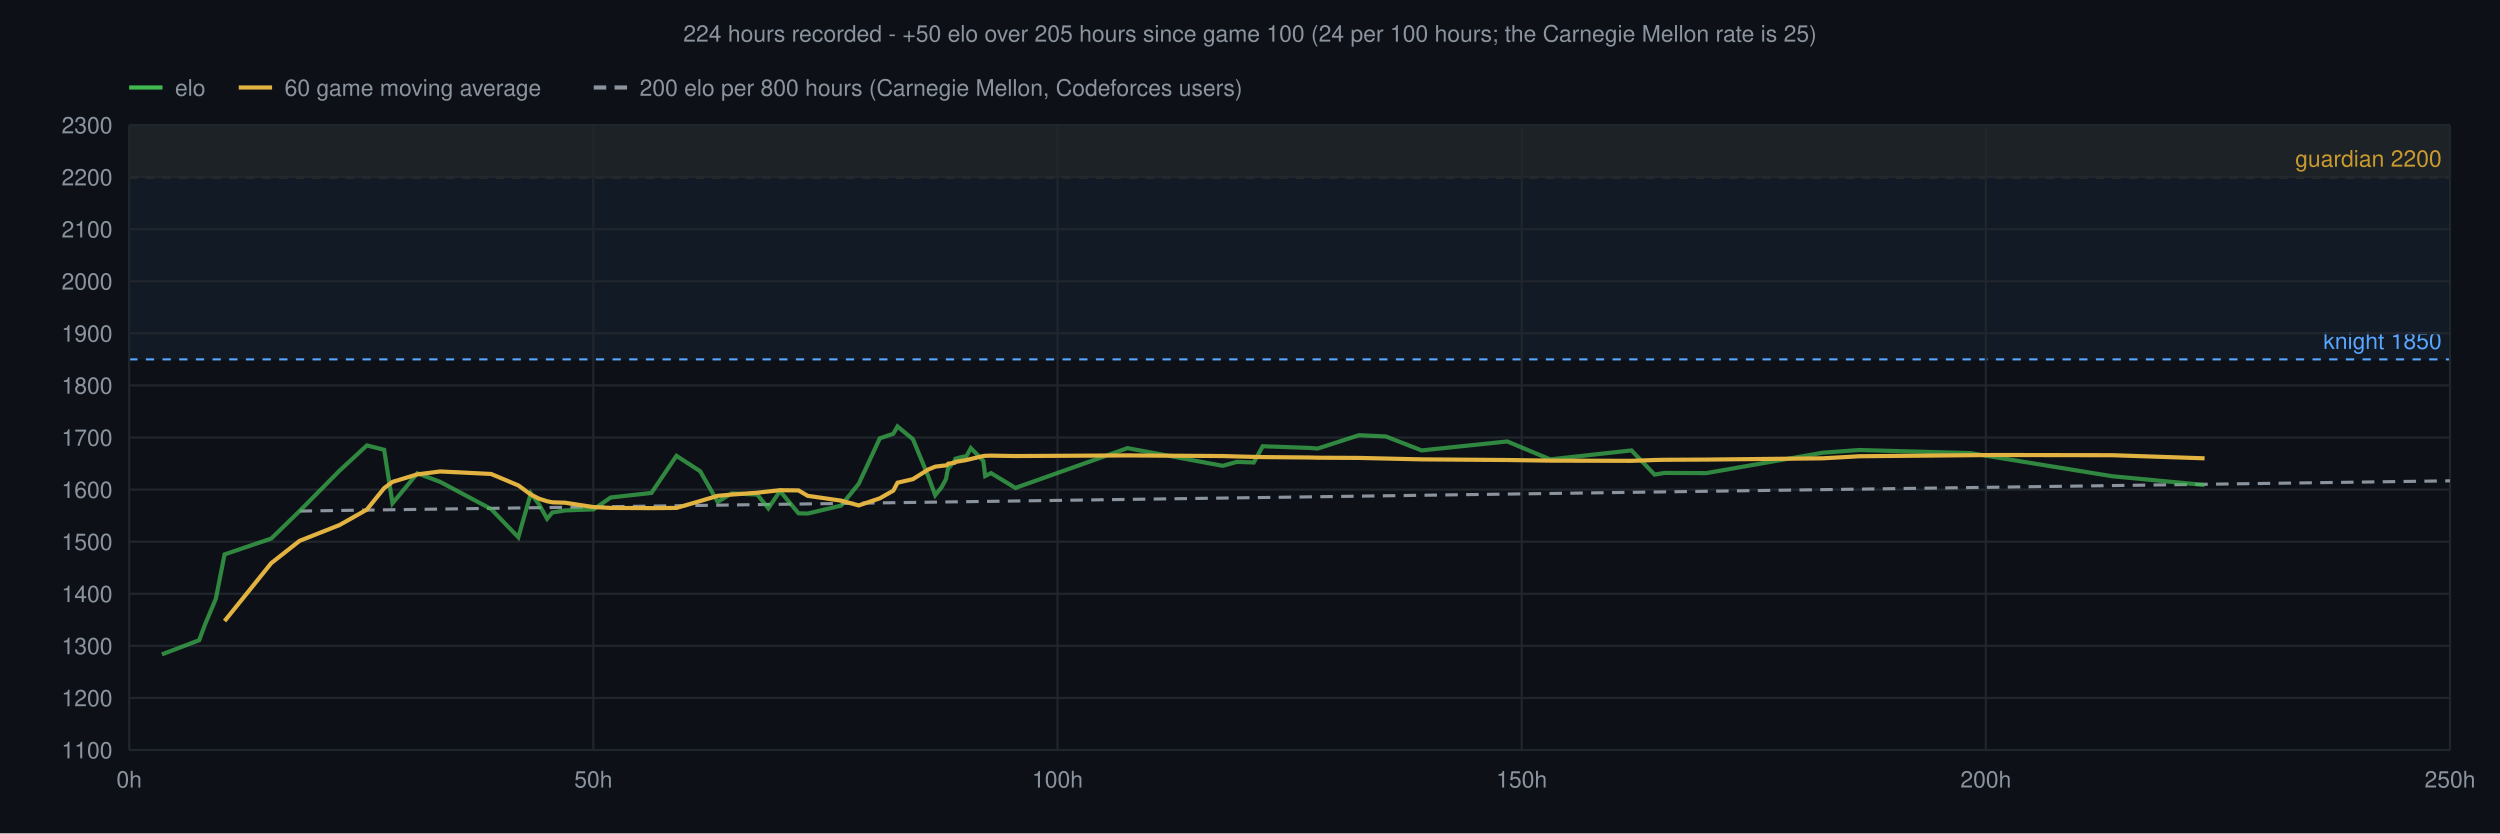
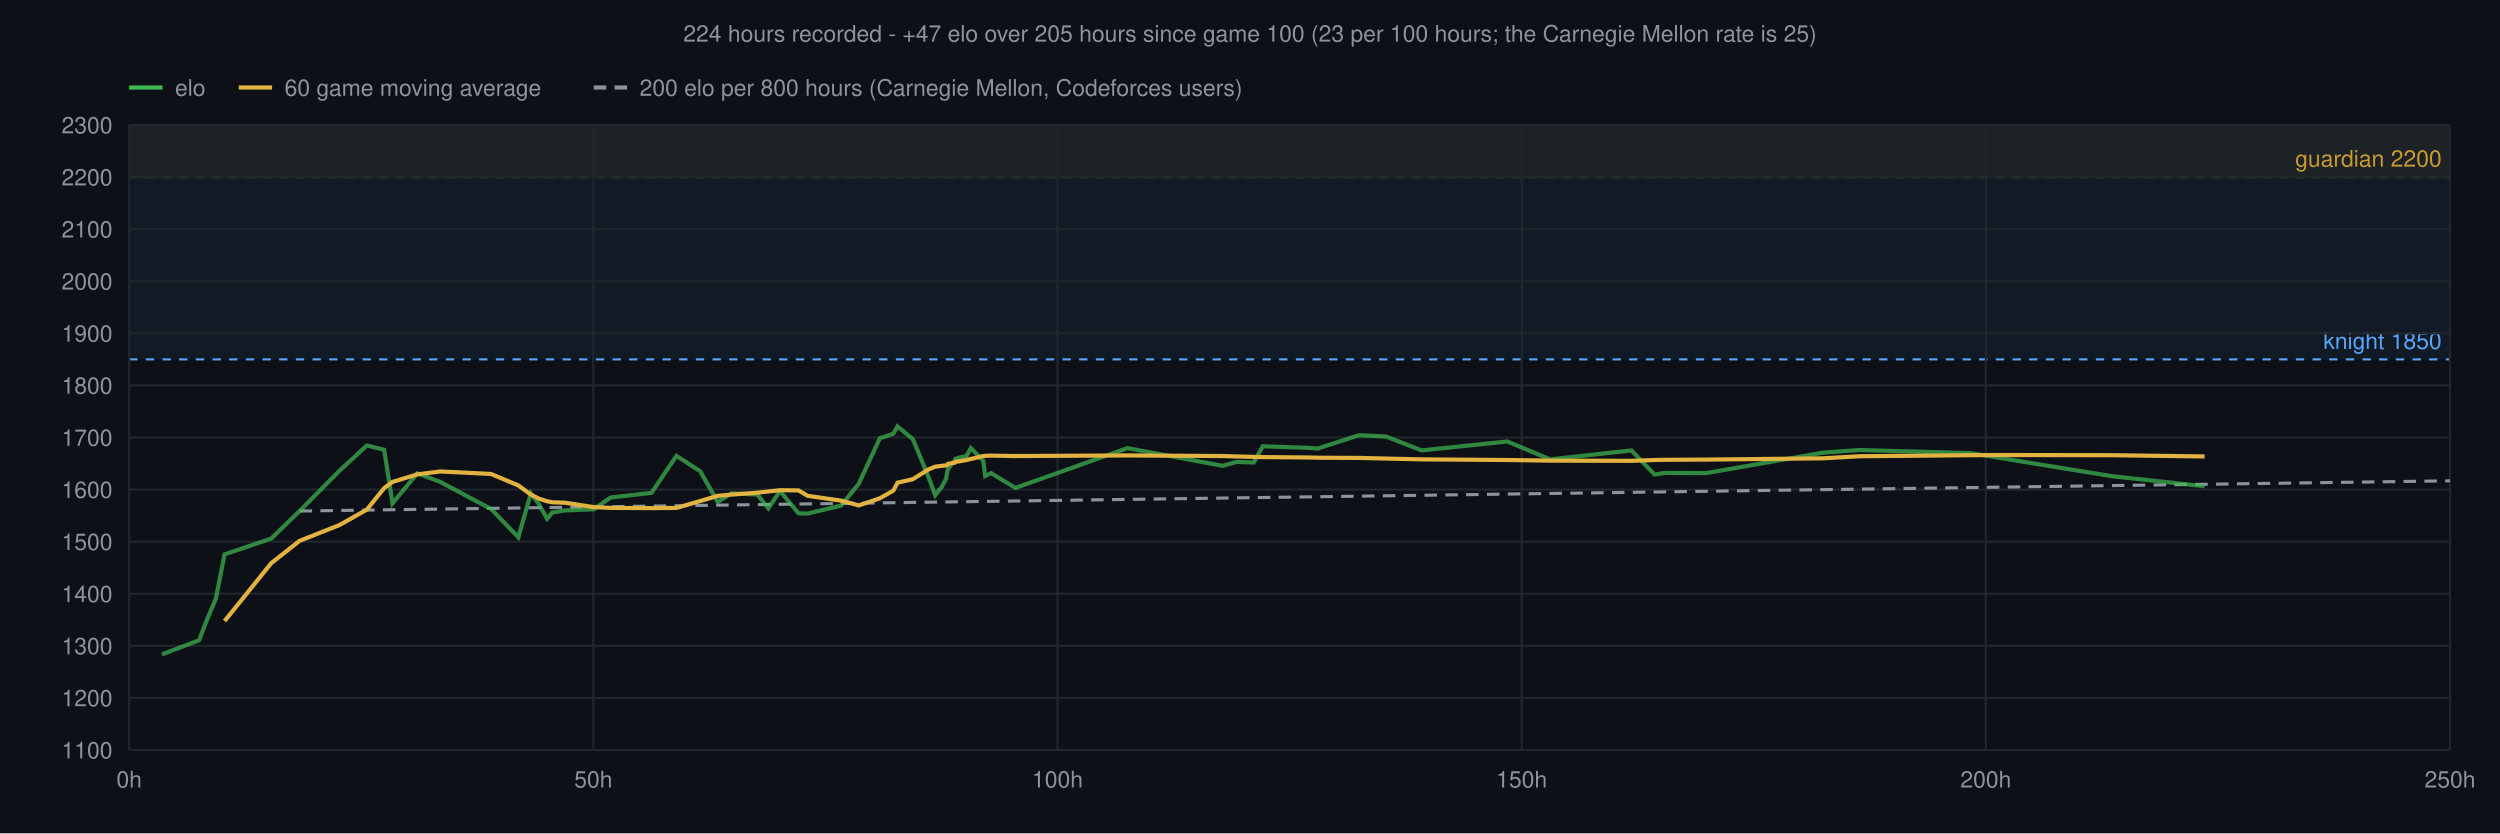
<svg xmlns="http://www.w3.org/2000/svg" viewBox="0 0 1200 400" font-family="Helvetica,sans-serif">
  <rect width="1200" height="400" fill="#0d1117" />
-   <text x="600" y="20" text-anchor="middle" font-size="11" fill="#8b949e">224 hours recorded - +50 elo over 205 hours since game 100 (24 per 100 hours; the Carnegie Mellon rate is 25)</text>
+   <text x="600" y="20" text-anchor="middle" font-size="11" fill="#8b949e">224 hours recorded - +47 elo over 205 hours since game 100 (23 per 100 hours; the Carnegie Mellon rate is 25)</text>
  <rect x="62" y="60" width="1114" height="25.0" fill="#d29922" fill-opacity="0.06" />
  <line x1="62" y1="85.0" x2="1176" y2="85.0" stroke="#d29922" stroke-width="1" stroke-dasharray="4 4" />
  <text x="1172" y="80.0" text-anchor="end" font-size="11" fill="#d29922">guardian 2200</text>
  <rect x="62" y="60" width="1114" height="112.5" fill="#58a6ff" fill-opacity="0.06" />
  <line x1="62" y1="172.5" x2="1176" y2="172.5" stroke="#58a6ff" stroke-width="1" stroke-dasharray="4 4" />
  <text x="1172" y="167.5" text-anchor="end" font-size="11" fill="#58a6ff">knight 1850</text>
  <line x1="62" y1="360.0" x2="1176" y2="360.0" stroke="#21262d" stroke-width="1" />
  <text x="54" y="364.0" text-anchor="end" font-size="11" fill="#8b949e">1100</text>
  <line x1="62" y1="335.0" x2="1176" y2="335.0" stroke="#21262d" stroke-width="1" />
  <text x="54" y="339.0" text-anchor="end" font-size="11" fill="#8b949e">1200</text>
  <line x1="62" y1="310.0" x2="1176" y2="310.0" stroke="#21262d" stroke-width="1" />
  <text x="54" y="314.0" text-anchor="end" font-size="11" fill="#8b949e">1300</text>
  <line x1="62" y1="285.0" x2="1176" y2="285.0" stroke="#21262d" stroke-width="1" />
  <text x="54" y="289.0" text-anchor="end" font-size="11" fill="#8b949e">1400</text>
  <line x1="62" y1="260.0" x2="1176" y2="260.0" stroke="#21262d" stroke-width="1" />
  <text x="54" y="264.0" text-anchor="end" font-size="11" fill="#8b949e">1500</text>
  <line x1="62" y1="235.0" x2="1176" y2="235.0" stroke="#21262d" stroke-width="1" />
  <text x="54" y="239.0" text-anchor="end" font-size="11" fill="#8b949e">1600</text>
  <line x1="62" y1="210.0" x2="1176" y2="210.0" stroke="#21262d" stroke-width="1" />
  <text x="54" y="214.0" text-anchor="end" font-size="11" fill="#8b949e">1700</text>
  <line x1="62" y1="185.0" x2="1176" y2="185.0" stroke="#21262d" stroke-width="1" />
  <text x="54" y="189.0" text-anchor="end" font-size="11" fill="#8b949e">1800</text>
  <line x1="62" y1="160.0" x2="1176" y2="160.0" stroke="#21262d" stroke-width="1" />
  <text x="54" y="164.0" text-anchor="end" font-size="11" fill="#8b949e">1900</text>
  <line x1="62" y1="135.0" x2="1176" y2="135.0" stroke="#21262d" stroke-width="1" />
  <text x="54" y="139.0" text-anchor="end" font-size="11" fill="#8b949e">2000</text>
  <line x1="62" y1="110.0" x2="1176" y2="110.0" stroke="#21262d" stroke-width="1" />
  <text x="54" y="114.0" text-anchor="end" font-size="11" fill="#8b949e">2100</text>
  <line x1="62" y1="85.0" x2="1176" y2="85.0" stroke="#21262d" stroke-width="1" />
  <text x="54" y="89.0" text-anchor="end" font-size="11" fill="#8b949e">2200</text>
  <line x1="62" y1="60.0" x2="1176" y2="60.0" stroke="#21262d" stroke-width="1" />
  <text x="54" y="64.0" text-anchor="end" font-size="11" fill="#8b949e">2300</text>
  <line x1="62.0" y1="60" x2="62.0" y2="360" stroke="#21262d" stroke-width="1" />
  <text x="62.0" y="378" text-anchor="middle" font-size="11" fill="#8b949e">0h</text>
  <line x1="284.8" y1="60" x2="284.8" y2="360" stroke="#21262d" stroke-width="1" />
  <text x="284.8" y="378" text-anchor="middle" font-size="11" fill="#8b949e">50h</text>
  <line x1="507.6" y1="60" x2="507.6" y2="360" stroke="#21262d" stroke-width="1" />
  <text x="507.6" y="378" text-anchor="middle" font-size="11" fill="#8b949e">100h</text>
  <line x1="730.4" y1="60" x2="730.4" y2="360" stroke="#21262d" stroke-width="1" />
  <text x="730.4" y="378" text-anchor="middle" font-size="11" fill="#8b949e">150h</text>
  <line x1="953.2" y1="60" x2="953.2" y2="360" stroke="#21262d" stroke-width="1" />
  <text x="953.2" y="378" text-anchor="middle" font-size="11" fill="#8b949e">200h</text>
  <line x1="1176.0" y1="60" x2="1176.0" y2="360" stroke="#21262d" stroke-width="1" />
  <text x="1176.0" y="378" text-anchor="middle" font-size="11" fill="#8b949e">250h</text>
  <line x1="143.8" y1="245.3" x2="1176.0" y2="230.8" stroke="#8b949e" stroke-width="1.5" stroke-dasharray="6 4" />
-   <polyline points="77.7,314.1 95.6,307.3 98.6,299.3 103.6,287.4 107.8,266.1 130.2,258.5 143.8,245.3 163.0,225.9 176.1,213.8 184.4,215.9 188.4,241.6 200.3,227.2 211.3,231.3 235.7,244.3 248.8,257.9 254.8,236.8 258.8,242.2 262.6,249.0 265.1,246.0 271.2,245.0 284.9,244.5 293.1,238.8 312.7,236.6 324.7,218.8 336.1,226.2 344.5,240.9 351.2,236.8 363.5,237.4 368.8,244.0 374.4,235.7 383.3,246.4 387.7,246.5 403.7,242.7 412.2,232.2 422.3,210.4 428.8,208.2 430.8,204.7 438.2,210.8 445.5,228.5 448.9,237.7 452.0,233.8 454.1,229.9 454.6,227.1 454.9,225.6 455.1,225.0 458.3,221.0 458.6,220.2 461.1,219.5 463.9,218.9 466.0,215.1 472.0,221.2 472.9,228.5 475.7,227.1 487.4,234.2 541.2,215.1 586.9,223.6 593.7,221.7 601.8,222.0 606.1,214.2 628.6,215.0 632.5,215.3 652.3,208.9 665.2,209.5 682.4,216.2 723.5,211.9 744.1,220.5 783.1,216.2 794.2,227.8 799.0,227.0 819.0,227.1 874.9,217.3 892.5,216.0 945.9,217.5 958.6,219.6 1013.9,228.6 1058.2,232.8" fill="none" stroke="#3fb950" stroke-width="2" stroke-opacity="0.7" />
-   <polyline points="107.8,298.1 130.2,270.3 143.8,259.6 163.0,252.0 176.1,244.6 184.4,234.3 188.4,231.3 200.3,227.7 211.3,226.3 235.7,227.5 248.8,233.0 254.8,237.4 258.8,239.4 262.6,240.6 265.1,241.1 271.2,241.3 284.9,243.4 293.1,243.8 312.7,243.9 324.7,243.8 336.1,240.5 344.5,238.0 351.2,237.4 363.5,236.5 368.8,235.9 374.4,235.3 383.3,235.4 387.7,238.0 403.7,240.3 412.2,242.6 422.3,239.2 428.8,235.5 430.8,231.7 438.2,230.0 445.5,225.4 448.9,224.0 452.0,223.6 454.1,223.4 454.6,223.2 454.9,222.9 455.1,222.6 458.3,222.1 458.6,221.7 461.1,221.3 463.9,220.8 466.0,220.3 472.0,218.9 472.9,218.8 475.7,218.7 487.4,218.9 541.2,218.6 586.9,218.9 593.7,219.1 601.8,219.3 606.1,219.4 628.6,219.6 632.5,219.7 652.3,219.8 665.2,220.1 682.4,220.5 723.5,220.8 744.1,221.1 783.1,221.2 794.2,220.8 799.0,220.7 819.0,220.6 874.9,220.0 892.5,219.0 945.9,218.5 958.6,218.4 1013.9,218.5 1058.2,220.0" fill="none" stroke="#e3b341" stroke-width="2" />
+   <polyline points="77.7,314.1 95.6,307.3 98.6,299.3 103.6,287.4 107.8,266.1 130.2,258.5 143.8,245.3 163.0,225.9 176.1,213.8 184.4,215.9 188.4,241.6 200.3,227.2 211.3,231.3 235.7,244.3 248.8,257.9 254.8,236.8 258.8,242.2 262.6,249.0 265.1,246.0 271.2,245.0 284.9,244.5 293.1,238.8 312.7,236.6 324.7,218.8 336.1,226.2 344.5,240.9 351.2,236.8 363.5,237.4 368.8,244.0 374.4,235.7 383.3,246.4 387.7,246.5 403.7,242.7 412.2,232.2 422.3,210.4 428.8,208.2 430.8,204.7 438.2,210.8 445.5,228.5 448.9,237.7 452.0,233.8 454.1,229.9 454.6,227.1 454.9,225.6 455.1,225.0 458.3,221.0 458.6,220.2 461.1,219.5 463.9,218.9 466.0,215.1 472.0,221.2 472.9,228.5 475.7,227.1 487.4,234.2 541.2,215.1 586.9,223.6 593.7,221.7 601.8,222.0 606.1,214.2 628.6,215.0 632.5,215.3 652.3,208.9 665.2,209.5 682.4,216.2 723.5,211.9 744.1,220.5 783.1,216.2 794.2,227.8 799.0,227.0 819.0,227.1 874.9,217.3 892.5,216.0 945.9,217.5 958.6,219.6 1013.9,228.6 1058.2,233.4" fill="none" stroke="#3fb950" stroke-width="2" stroke-opacity="0.7" />
+   <polyline points="107.8,298.1 130.2,270.3 143.8,259.6 163.0,252.0 176.1,244.6 184.4,234.3 188.4,231.3 200.3,227.7 211.3,226.3 235.7,227.5 248.8,233.0 254.8,237.4 258.8,239.4 262.6,240.6 265.1,241.1 271.2,241.3 284.9,243.4 293.1,243.8 312.7,243.9 324.7,243.8 336.1,240.5 344.5,238.0 351.2,237.4 363.5,236.5 368.8,235.9 374.4,235.3 383.3,235.4 387.7,238.0 403.7,240.3 412.2,242.6 422.3,239.2 428.8,235.5 430.8,231.7 438.2,230.0 445.5,225.4 448.9,224.0 452.0,223.6 454.1,223.4 454.6,223.2 454.9,222.9 455.1,222.6 458.3,222.1 458.6,221.7 461.1,221.3 463.9,220.8 466.0,220.3 472.0,218.9 472.9,218.8 475.7,218.7 487.4,218.9 541.2,218.6 586.9,218.9 593.7,219.1 601.8,219.3 606.1,219.4 628.6,219.6 632.5,219.7 652.3,219.8 665.2,220.1 682.4,220.5 723.5,220.8 744.1,221.1 783.1,221.2 794.2,220.8 799.0,220.7 819.0,220.6 874.9,220.0 892.5,219.0 945.9,218.5 958.6,218.4 1013.9,218.5 1058.2,219.1" fill="none" stroke="#e3b341" stroke-width="2" />
  <line x1="62" y1="42" x2="78" y2="42" stroke="#3fb950" stroke-width="2" />
  <text x="84" y="46" font-size="11" fill="#8b949e">elo</text>
  <line x1="114.6" y1="42" x2="130.6" y2="42" stroke="#e3b341" stroke-width="2" />
  <text x="136.6" y="46" font-size="11" fill="#8b949e">60 game moving average</text>
  <line x1="285.0" y1="42" x2="301.0" y2="42" stroke="#8b949e" stroke-width="2" stroke-dasharray="6 4" />
  <text x="307.0" y="46" font-size="11" fill="#8b949e">200 elo per 800 hours (Carnegie Mellon, Codeforces users)</text>
</svg>
